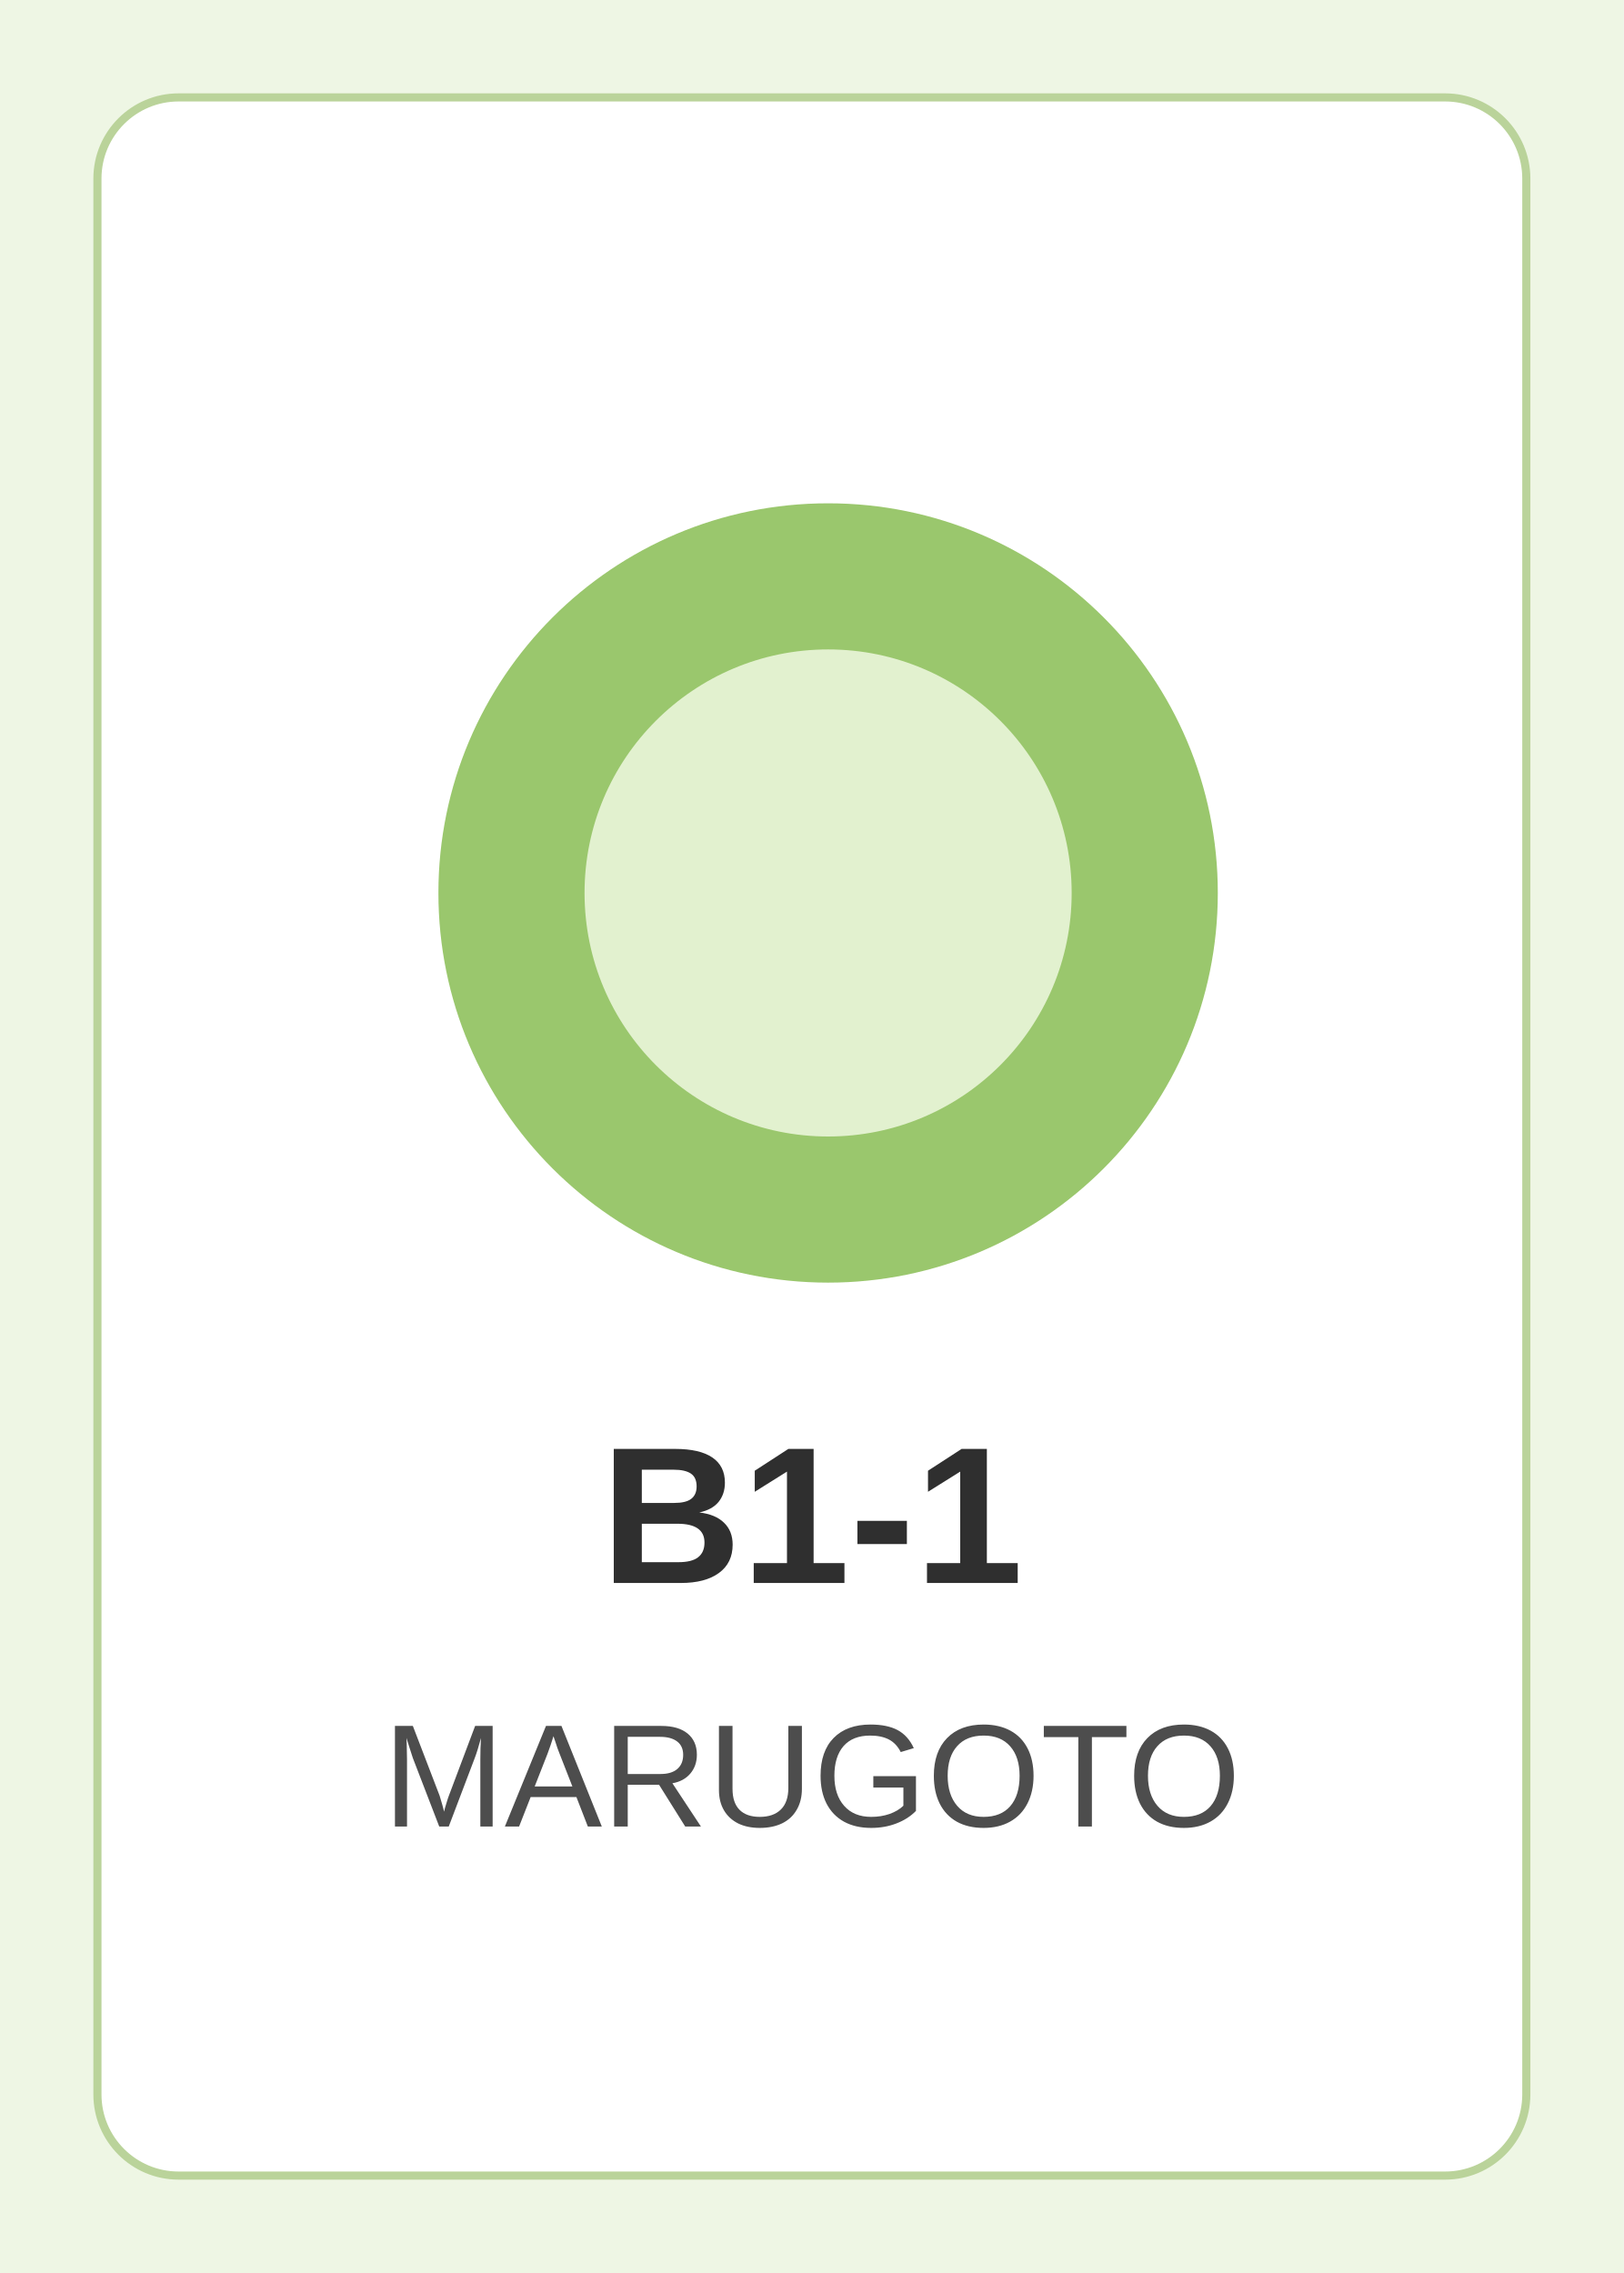
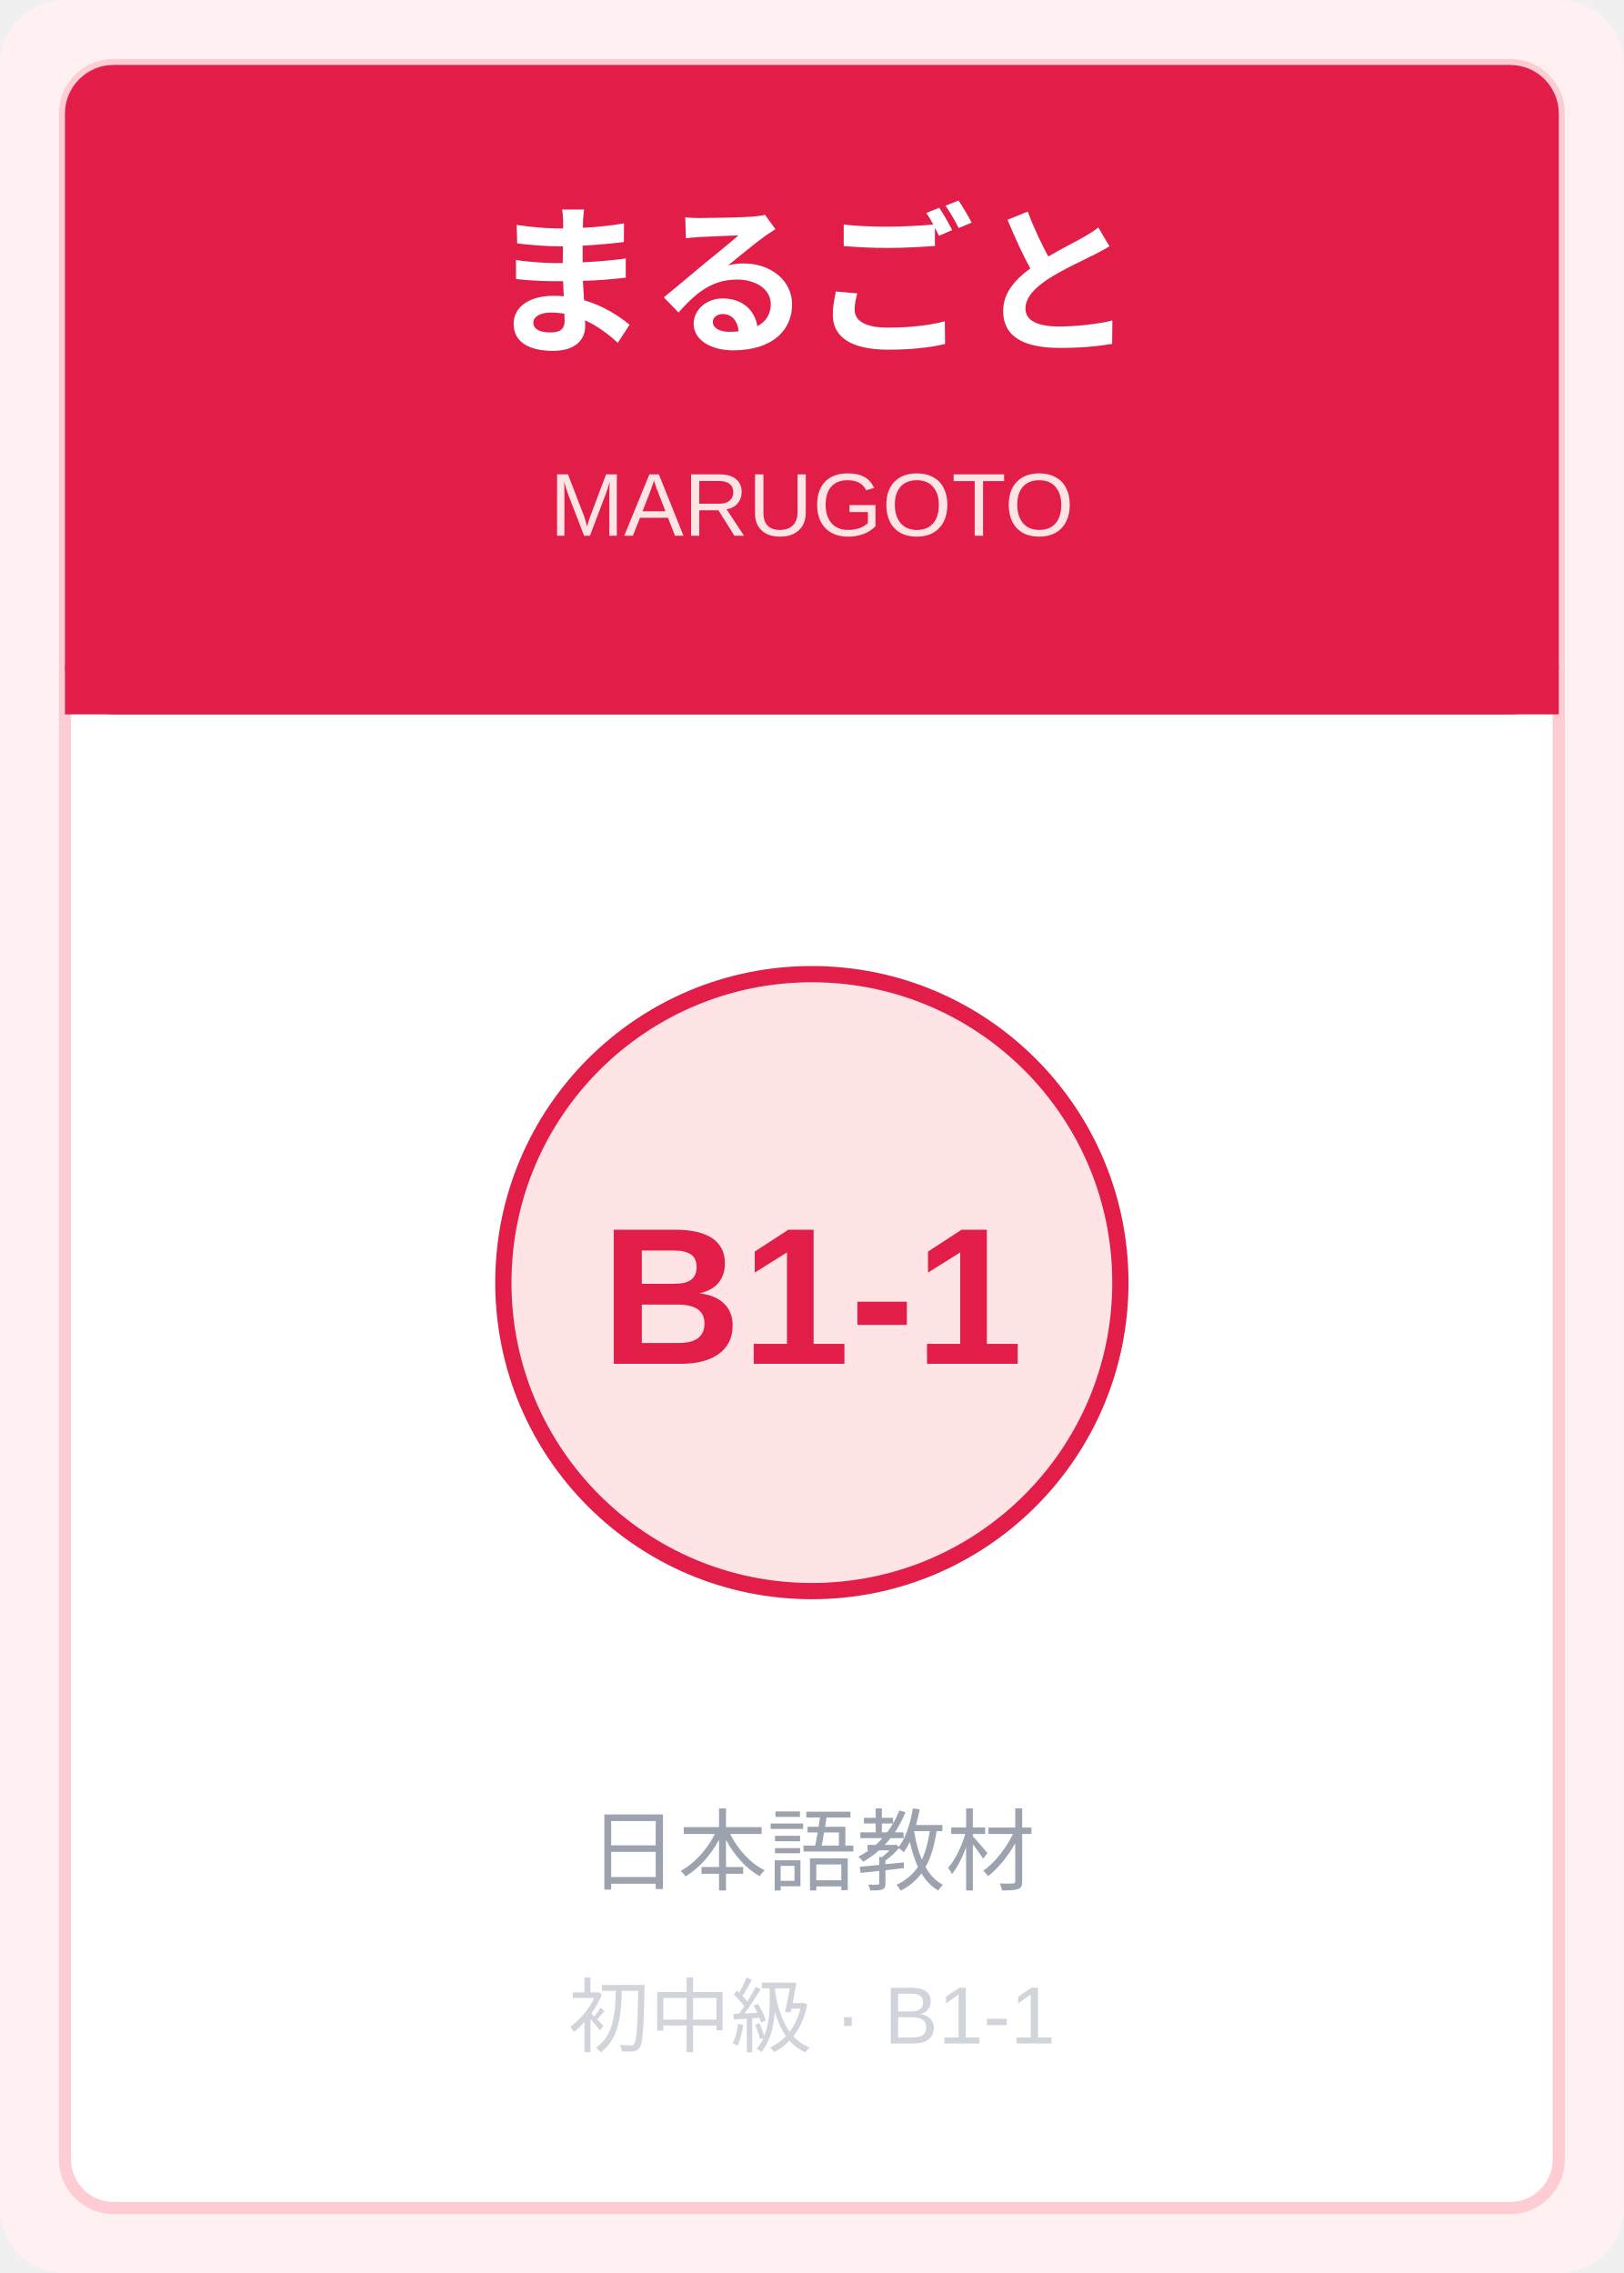
- <svg xmlns="http://www.w3.org/2000/svg" viewBox="0 0 200 280" role="img" aria-labelledby="title desc">
-   <rect width="200" height="280" fill="#eef6e4" />
-   <rect x="12" y="12" width="176" height="256" rx="10" fill="#ffffff" stroke="#bad39a" />
-   <circle cx="102" cy="110" r="48" fill="#8dbf59" opacity="0.88" />
-   <circle cx="102" cy="110" r="30" fill="#eaf5d9" opacity="0.9" />
-   <text x="100" y="195" text-anchor="middle" font-family="Arial, sans-serif" font-size="24" font-weight="700" fill="#2f2f2f">B1-1</text>
-   <text x="100" y="225" text-anchor="middle" font-family="Arial, sans-serif" font-size="18" fill="#4d4d4d">MARUGOTO</text>
+ <svg xmlns="http://www.w3.org/2000/svg" viewBox="0 0 200 280" role="img" aria-labelledby="t d">
+   <rect width="200" height="280" rx="8" fill="#fff1f2" />
+   <rect x="8" y="8" width="184" height="264" rx="6" fill="#fff" stroke="#fecdd3" stroke-width="1.5" />
+   <rect x="8" y="8" width="184" height="80" rx="6" fill="#e11d48" />
+   <rect x="8" y="82" width="184" height="6" fill="#e11d48" />
+   <circle cx="100" cy="158" r="38" fill="#ffe4e6" stroke="#e11d48" stroke-width="2" />
+   <text x="100" y="168" text-anchor="middle" font-family="'Segoe UI',Arial,sans-serif" font-size="24" font-weight="800" fill="#e11d48">B1-1</text>
+   <text x="100" y="42" text-anchor="middle" font-family="'Segoe UI',Arial,sans-serif" font-size="20" font-weight="700" fill="#fff">まるごと</text>
+   <text x="100" y="66" text-anchor="middle" font-family="'Segoe UI',Arial,sans-serif" font-size="11" fill="#ffe4e6">MARUGOTO</text>
+   <text x="100" y="232" text-anchor="middle" font-family="'Segoe UI',Arial,sans-serif" font-size="11" fill="#9ca3af">日本語教材</text>
+   <text x="100" y="252" text-anchor="middle" font-family="'Segoe UI',Arial,sans-serif" font-size="10" fill="#d1d5db">初中級 · B1-1</text>
</svg>
